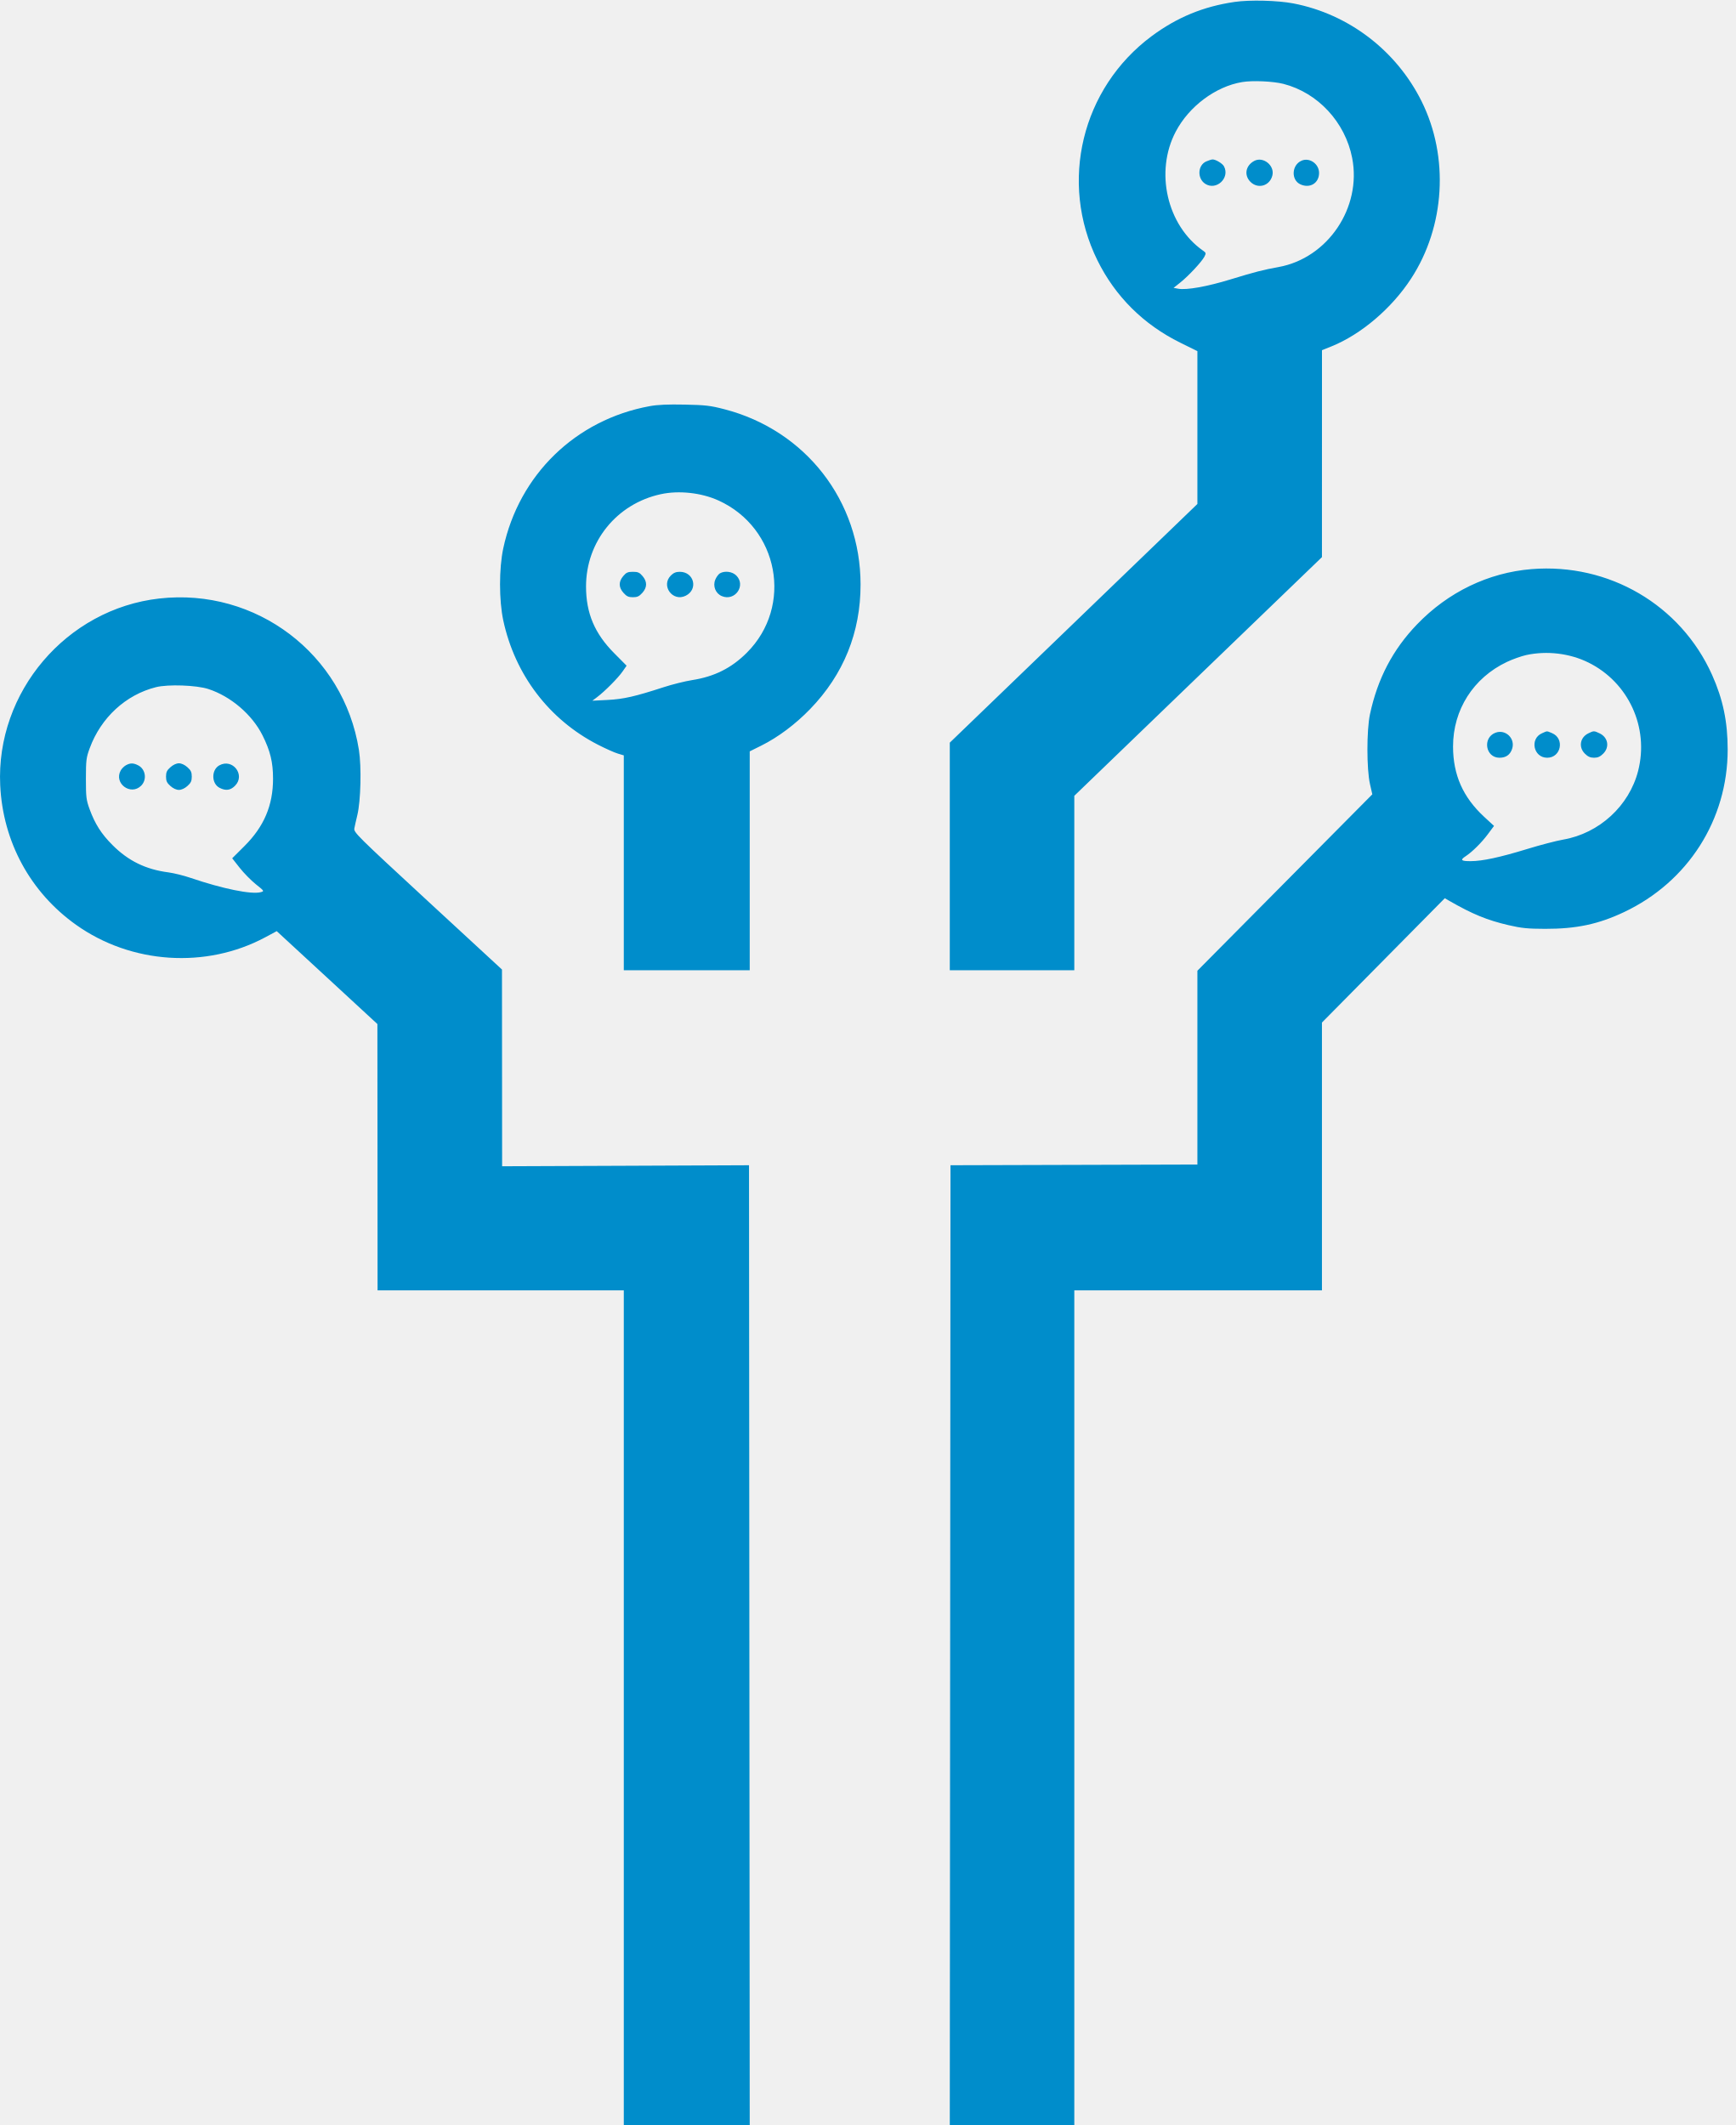
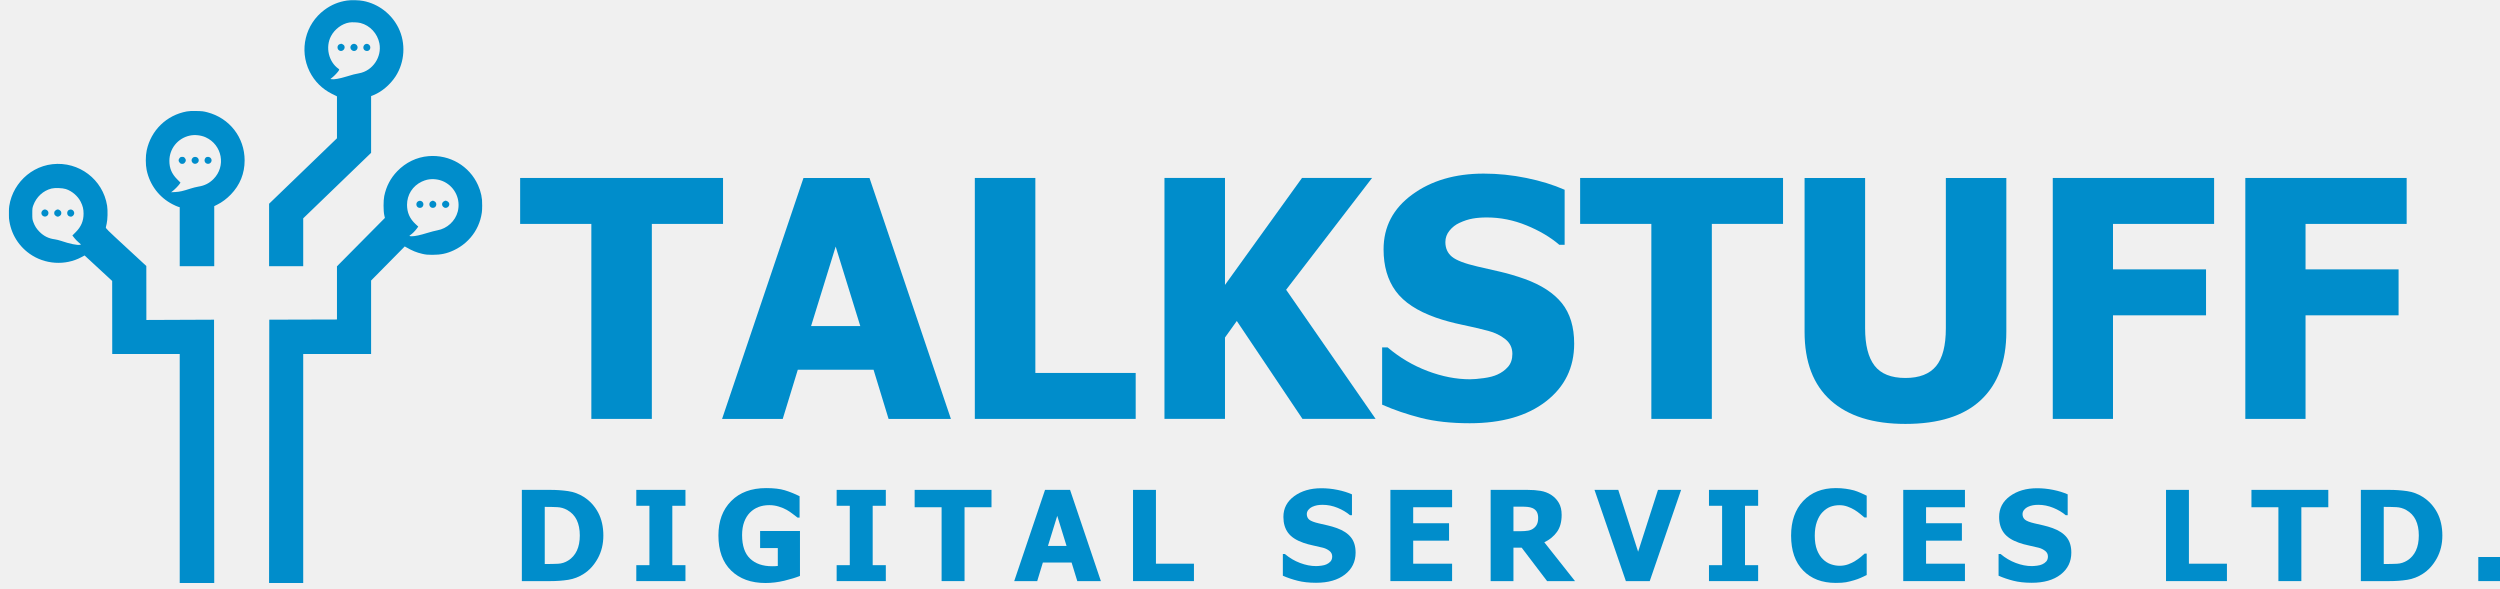
- <svg xmlns="http://www.w3.org/2000/svg" width="49" height="60" viewBox="0 0 49 60" fill="none">
-   <path fill-rule="evenodd" clip-rule="evenodd" d="M34.85 0.055C33.971 0.183 33.226 0.491 32.514 1.019C30.536 2.487 29.892 5.146 30.981 7.351C31.484 8.37 32.281 9.163 33.32 9.676L33.803 9.915V14.23L30.308 17.6L26.813 20.969V27.395H30.328V22.47L33.823 19.1L37.319 15.731L37.32 9.888L37.593 9.778C38.425 9.441 39.289 8.706 39.835 7.867C40.796 6.395 40.912 4.43 40.133 2.862C39.419 1.426 38.075 0.399 36.514 0.097C36.071 0.012 35.284 -0.009 34.85 0.055ZM35.067 2.317C34.317 2.442 33.566 3.003 33.191 3.718C32.596 4.848 32.944 6.365 33.963 7.078C34.049 7.138 34.051 7.15 33.999 7.25C33.921 7.397 33.547 7.797 33.319 7.978L33.13 8.128L33.26 8.152C33.495 8.196 34.078 8.092 34.745 7.887C35.428 7.678 35.66 7.618 36.094 7.54C37.484 7.288 38.447 5.86 38.172 4.459C37.974 3.447 37.203 2.617 36.231 2.368C35.941 2.294 35.357 2.268 35.067 2.317ZM34.055 4.557C33.81 4.663 33.792 5.037 34.023 5.189C34.335 5.393 34.73 5.025 34.553 4.695C34.51 4.615 34.316 4.499 34.23 4.502C34.202 4.502 34.123 4.528 34.055 4.557ZM35.403 4.546C35.162 4.678 35.115 4.949 35.301 5.135C35.513 5.346 35.846 5.25 35.919 4.956C35.991 4.672 35.657 4.406 35.403 4.546ZM36.746 4.536C36.462 4.657 36.441 5.083 36.713 5.206C36.979 5.327 37.236 5.172 37.238 4.887C37.241 4.63 36.972 4.439 36.746 4.536ZM18.341 11.468C16.249 11.852 14.653 13.403 14.207 15.484C14.086 16.054 14.086 16.946 14.207 17.515C14.537 19.053 15.503 20.322 16.884 21.029C17.099 21.139 17.35 21.251 17.443 21.278L17.61 21.328V27.395H21.165V21.215L21.491 21.053C21.968 20.815 22.454 20.451 22.872 20.019C23.815 19.044 24.296 17.856 24.294 16.5C24.292 14.145 22.743 12.15 20.454 11.556C20.055 11.452 19.919 11.436 19.328 11.424C18.854 11.414 18.564 11.427 18.341 11.468ZM18.652 13.954C17.41 14.224 16.544 15.294 16.544 16.559C16.544 17.314 16.787 17.889 17.343 18.447L17.689 18.796L17.575 18.96C17.45 19.141 17.077 19.517 16.86 19.681L16.722 19.785L17.156 19.763C17.608 19.739 17.923 19.667 18.736 19.403C18.975 19.325 19.336 19.235 19.538 19.203C20.167 19.105 20.65 18.863 21.083 18.43C22.399 17.116 21.986 14.904 20.282 14.131C19.797 13.911 19.163 13.842 18.652 13.954ZM43.237 16.069C42.019 16.168 40.879 16.718 40.003 17.63C39.318 18.342 38.889 19.163 38.674 20.171C38.579 20.619 38.579 21.714 38.675 22.138L38.741 22.428L33.803 27.409V32.881L26.833 32.901L26.823 46.451L26.813 60H30.328V36.434H37.319V28.872L39.053 27.117L40.787 25.362L40.919 25.438C41.57 25.812 41.984 25.982 42.586 26.122C42.953 26.207 43.123 26.225 43.618 26.226C44.5 26.228 45.122 26.096 45.846 25.754C47.653 24.9 48.772 23.145 48.773 21.165C48.773 20.376 48.64 19.742 48.331 19.052C47.445 17.079 45.42 15.893 43.237 16.069ZM17.594 16.266C17.46 16.426 17.462 16.584 17.602 16.74C17.689 16.838 17.743 16.863 17.867 16.863C17.991 16.863 18.045 16.838 18.133 16.74C18.272 16.584 18.275 16.426 18.14 16.266C18.055 16.165 18.009 16.145 17.867 16.145C17.725 16.145 17.679 16.165 17.594 16.266ZM18.939 16.249C18.649 16.538 18.991 17.004 19.359 16.82C19.718 16.641 19.594 16.145 19.19 16.145C19.084 16.145 19.014 16.174 18.939 16.249ZM20.322 16.189C20.282 16.213 20.224 16.292 20.193 16.366C20.117 16.548 20.2 16.756 20.377 16.831C20.749 16.987 21.068 16.532 20.785 16.249C20.672 16.137 20.46 16.109 20.322 16.189ZM4.498 16.899C1.875 17.195 -0.12 19.539 0.006 22.175C0.083 23.772 0.856 25.194 2.148 26.113C3.705 27.221 5.817 27.36 7.488 26.465L7.812 26.291L9.233 27.602L10.654 28.914L10.657 32.674L10.659 36.434H17.61V60H21.165L21.155 46.451L21.145 32.901L17.66 32.916L14.175 32.93L14.173 30.153L14.171 27.375L12.076 25.441C10.066 23.584 9.982 23.502 10.004 23.388C10.016 23.323 10.054 23.154 10.088 23.013C10.185 22.611 10.208 21.651 10.132 21.173C9.703 18.467 7.23 16.591 4.498 16.899ZM43.088 18.495C42.948 18.526 42.702 18.613 42.54 18.69C41.593 19.139 41.019 20.041 41.02 21.079C41.021 21.879 41.3 22.509 41.898 23.063L42.177 23.32L42.005 23.551C41.83 23.788 41.562 24.054 41.374 24.177C41.212 24.283 41.246 24.316 41.515 24.315C41.849 24.315 42.347 24.207 43.126 23.968C43.483 23.858 43.936 23.74 44.132 23.706C45.148 23.529 45.993 22.753 46.245 21.767C46.559 20.541 45.975 19.267 44.842 18.707C44.314 18.446 43.673 18.369 43.088 18.495ZM4.404 19.402C3.55 19.617 2.85 20.262 2.533 21.125C2.435 21.389 2.426 21.463 2.425 21.987C2.425 22.509 2.434 22.585 2.53 22.849C2.683 23.266 2.86 23.545 3.175 23.86C3.622 24.308 4.116 24.549 4.755 24.632C4.907 24.652 5.191 24.722 5.386 24.789C6.289 25.096 7.099 25.261 7.36 25.191C7.466 25.163 7.464 25.16 7.221 24.966C7.087 24.858 6.881 24.649 6.766 24.502L6.555 24.234L6.9 23.89C7.454 23.339 7.708 22.739 7.708 21.987C7.708 21.523 7.63 21.201 7.411 20.763C7.118 20.176 6.514 19.66 5.88 19.454C5.543 19.345 4.746 19.317 4.404 19.402ZM42.216 20.689C41.845 20.832 41.936 21.395 42.331 21.395C42.514 21.395 42.633 21.311 42.688 21.143C42.784 20.852 42.502 20.58 42.216 20.689ZM43.533 20.703C43.177 20.857 43.29 21.395 43.678 21.395C44.071 21.395 44.178 20.852 43.814 20.7C43.657 20.635 43.688 20.634 43.533 20.703ZM44.838 20.707C44.604 20.823 44.558 21.096 44.741 21.279C44.826 21.364 44.894 21.395 45.001 21.395C45.108 21.395 45.175 21.364 45.26 21.279C45.446 21.094 45.396 20.819 45.157 20.706C45 20.631 44.992 20.631 44.838 20.707ZM3.554 21.608C3.503 21.636 3.436 21.703 3.408 21.754C3.206 22.117 3.69 22.478 3.985 22.184C4.155 22.014 4.112 21.719 3.902 21.61C3.766 21.54 3.678 21.539 3.554 21.608ZM4.811 21.663C4.712 21.75 4.687 21.803 4.687 21.928C4.687 22.051 4.712 22.105 4.811 22.193C4.887 22.261 4.978 22.303 5.051 22.303C5.123 22.303 5.215 22.261 5.291 22.193C5.389 22.105 5.414 22.051 5.414 21.928C5.414 21.803 5.389 21.75 5.291 21.663C5.215 21.595 5.123 21.552 5.051 21.552C4.978 21.552 4.887 21.595 4.811 21.663ZM6.19 21.611C5.962 21.739 5.967 22.125 6.198 22.244C6.371 22.334 6.505 22.317 6.634 22.187C6.938 21.883 6.566 21.4 6.19 21.611Z" fill="#008DCB" />
+ <svg xmlns="http://www.w3.org/2000/svg" width="208" height="49" viewBox="0 0 208 49" fill="none">
+   <mask id="mask0_357_1767" style="mask-type:luminance" maskUnits="userSpaceOnUse" x="0" y="0" width="41" height="49">
+     <path d="M0.723 0H40.148V48.506H0.723V0Z" fill="white" />
+   </mask>
+   <g mask="url(#mask0_357_1767)">
+     <path fill-rule="evenodd" clip-rule="evenodd" d="M28.881 0.044C28.171 0.148 27.569 0.396 26.993 0.824C25.396 2.01 24.876 4.16 25.755 5.942C26.161 6.766 26.806 7.407 27.644 7.823L28.035 8.016V11.505L22.388 16.952V22.147H25.227V18.165L28.051 15.441L30.875 12.717L30.875 10.356L30.876 7.994L31.096 7.905C31.768 7.633 32.466 7.038 32.908 6.36C33.684 5.17 33.778 3.581 33.149 2.314C32.572 1.153 31.486 0.322 30.225 0.079C29.867 0.009 29.231 -0.007 28.881 0.044ZM29.056 1.873C28.45 1.974 27.843 2.427 27.54 3.006C27.059 3.92 27.341 5.146 28.164 5.722C28.233 5.771 28.235 5.78 28.192 5.861C28.13 5.98 27.828 6.304 27.643 6.45L27.491 6.571L27.595 6.59C27.786 6.626 28.257 6.542 28.796 6.376C29.347 6.207 29.535 6.159 29.885 6.095C31.008 5.891 31.786 4.738 31.565 3.605C31.405 2.787 30.781 2.115 29.996 1.915C29.762 1.855 29.29 1.834 29.056 1.873ZM28.238 3.684C28.041 3.77 28.026 4.072 28.213 4.195C28.465 4.36 28.783 4.063 28.64 3.796C28.606 3.731 28.45 3.637 28.38 3.639C28.357 3.64 28.293 3.66 28.238 3.684ZM29.327 3.675C29.133 3.782 29.095 4.001 29.245 4.151C29.416 4.322 29.685 4.244 29.745 4.007C29.802 3.777 29.533 3.562 29.327 3.675ZM30.413 3.667C30.183 3.765 30.166 4.109 30.386 4.209C30.601 4.307 30.808 4.181 30.81 3.951C30.812 3.744 30.595 3.589 30.413 3.667ZM15.543 9.271C13.854 9.582 12.564 10.836 12.204 12.518C12.106 12.979 12.106 13.699 12.204 14.16C12.47 15.403 13.251 16.43 14.367 17.001C14.54 17.09 14.743 17.18 14.818 17.202L14.953 17.242V22.147H17.825V17.151L18.088 17.02C18.474 16.828 18.866 16.533 19.204 16.184C19.966 15.396 20.354 14.436 20.353 13.339C20.351 11.435 19.1 9.823 17.251 9.342C16.928 9.258 16.818 9.245 16.341 9.236C15.958 9.228 15.724 9.238 15.543 9.271ZM15.795 11.281C14.791 11.499 14.092 12.365 14.092 13.387C14.092 13.997 14.289 14.462 14.737 14.913L15.017 15.195L14.925 15.328C14.824 15.474 14.522 15.778 14.347 15.911L14.235 15.995L14.586 15.977C14.951 15.958 15.206 15.9 15.863 15.686C16.056 15.623 16.347 15.551 16.511 15.525C17.018 15.445 17.409 15.25 17.758 14.9C18.822 13.837 18.489 12.049 17.112 11.424C16.72 11.247 16.207 11.191 15.795 11.281ZM35.656 12.991C34.672 13.071 33.752 13.515 33.044 14.252C32.49 14.829 32.143 15.492 31.97 16.307C31.893 16.669 31.893 17.554 31.971 17.897L32.024 18.131L30.029 20.145L28.035 22.158V26.582L25.219 26.59L22.404 26.598L22.387 48.506H25.227V29.454H30.875V23.34L32.276 21.922L33.676 20.503L33.784 20.565C34.309 20.867 34.644 21.004 35.13 21.118C35.427 21.187 35.565 21.201 35.964 21.202C36.676 21.203 37.179 21.097 37.764 20.82C39.224 20.13 40.127 18.712 40.128 17.111C40.128 16.473 40.021 15.96 39.771 15.403C39.055 13.807 37.42 12.848 35.656 12.991ZM14.94 13.15C14.832 13.279 14.833 13.407 14.947 13.533C15.017 13.613 15.06 13.633 15.161 13.633C15.261 13.633 15.304 13.613 15.375 13.533C15.488 13.407 15.49 13.279 15.381 13.15C15.313 13.068 15.275 13.052 15.161 13.052C15.046 13.052 15.009 13.068 14.94 13.15ZM16.027 13.136C15.792 13.37 16.069 13.747 16.366 13.598C16.656 13.453 16.556 13.052 16.229 13.052C16.144 13.052 16.087 13.075 16.027 13.136ZM17.144 13.088C17.112 13.107 17.065 13.171 17.04 13.23C16.978 13.378 17.045 13.546 17.188 13.607C17.489 13.733 17.747 13.365 17.517 13.136C17.427 13.045 17.255 13.023 17.144 13.088ZM4.36 13.661C2.241 13.901 0.629 15.796 0.731 17.927C0.793 19.218 1.418 20.367 2.461 21.11C3.719 22.006 5.426 22.119 6.776 21.395L7.038 21.255L8.186 22.315L9.333 23.376L9.336 26.415L9.338 29.454H14.953V48.506H17.825L17.817 37.552L17.809 26.598L14.993 26.61L12.177 26.622L12.176 24.377L12.174 22.131L10.482 20.567C8.858 19.066 8.791 19 8.808 18.908C8.818 18.855 8.849 18.719 8.876 18.605C8.955 18.28 8.973 17.503 8.912 17.117C8.565 14.93 6.567 13.412 4.36 13.661ZM35.536 14.953C35.423 14.977 35.224 15.048 35.093 15.11C34.328 15.473 33.865 16.202 33.865 17.041C33.866 17.688 34.091 18.197 34.575 18.645L34.799 18.853L34.661 19.04C34.52 19.231 34.303 19.446 34.151 19.546C34.02 19.631 34.047 19.658 34.265 19.657C34.534 19.657 34.937 19.57 35.567 19.376C35.855 19.287 36.221 19.192 36.379 19.165C37.2 19.021 37.882 18.395 38.086 17.598C38.34 16.606 37.868 15.576 36.953 15.123C36.526 14.912 36.009 14.85 35.536 14.953ZM4.285 15.686C3.594 15.86 3.029 16.38 2.773 17.078C2.694 17.292 2.686 17.352 2.686 17.775C2.686 18.197 2.693 18.258 2.771 18.472C2.893 18.809 3.037 19.034 3.291 19.29C3.652 19.651 4.051 19.846 4.568 19.913C4.69 19.929 4.92 19.986 5.078 20.04C5.807 20.288 6.461 20.422 6.672 20.365C6.758 20.342 6.756 20.34 6.56 20.183C6.451 20.096 6.285 19.927 6.192 19.808L6.022 19.591L6.301 19.313C6.748 18.868 6.953 18.383 6.953 17.775C6.953 17.4 6.891 17.14 6.714 16.786C6.477 16.311 5.989 15.894 5.477 15.728C5.204 15.639 4.56 15.616 4.285 15.686ZM34.831 16.726C34.531 16.841 34.605 17.296 34.925 17.296C35.072 17.296 35.168 17.229 35.213 17.093C35.29 16.858 35.062 16.638 34.831 16.726ZM35.895 16.736C35.608 16.862 35.699 17.296 36.012 17.296C36.33 17.296 36.416 16.858 36.122 16.735C35.995 16.682 36.02 16.682 35.895 16.736ZM36.95 16.741C36.761 16.834 36.723 17.055 36.871 17.203C36.94 17.272 36.995 17.296 37.081 17.296C37.167 17.296 37.222 17.272 37.291 17.203C37.441 17.053 37.4 16.831 37.207 16.74C37.081 16.679 37.074 16.679 36.95 16.741ZM3.598 17.468C3.556 17.491 3.502 17.545 3.479 17.587C3.317 17.881 3.707 18.172 3.945 17.934C4.083 17.797 4.049 17.559 3.878 17.47C3.769 17.413 3.698 17.413 3.598 17.468ZM4.613 17.513C4.533 17.584 4.513 17.627 4.513 17.727C4.513 17.827 4.533 17.87 4.613 17.941C4.674 17.996 4.748 18.03 4.807 18.03C4.865 18.03 4.939 17.996 5.001 17.941C5.08 17.87 5.1 17.827 5.1 17.727C5.1 17.627 5.08 17.584 5.001 17.513C4.939 17.458 4.865 17.424 4.807 17.424C4.748 17.424 4.674 17.458 4.613 17.513ZM5.726 17.471C5.543 17.575 5.547 17.887 5.734 17.983C5.874 18.055 5.981 18.041 6.085 17.937C6.332 17.691 6.031 17.3 5.726 17.471Z" fill="#008DCB" />
+   </g>
+   <path d="M49.2 34.853V18.63H43.276V14.807H60.157V18.63H54.233V34.853H49.2Z" fill="#008DCB" />
+   <path d="M60.077 34.853L66.849 14.807H72.342L79.115 34.853H73.929L72.679 30.76H66.378L65.124 34.853H60.077ZM71.575 27.127L69.528 20.516L67.482 27.127H71.575Z" fill="#008DCB" />
+   <path d="M94.489 34.852H81.105V14.806H86.141V31.029H94.489V34.852Z" fill="#008DCB" />
+   <path d="M114.451 34.852H108.366L102.902 26.706L101.919 28.08V34.852H96.883V14.806H101.919V23.705L108.326 14.806H114.155L107.006 24.107L114.451 34.852Z" fill="#008DCB" />
+   <path d="M122.276 35.214C120.741 35.214 119.393 35.066 118.231 34.772C117.068 34.475 115.988 34.107 114.993 33.668V28.902H115.449C116.455 29.756 117.564 30.411 118.775 30.869C119.986 31.327 121.162 31.556 122.302 31.556C122.589 31.556 122.968 31.525 123.439 31.461C123.911 31.398 124.291 31.299 124.579 31.165C124.927 31.011 125.222 30.798 125.463 30.525C125.706 30.25 125.829 29.888 125.829 29.44C125.829 28.938 125.631 28.53 125.237 28.215C124.842 27.901 124.371 27.673 123.822 27.528C123.14 27.348 122.41 27.177 121.633 27.017C120.858 26.856 120.135 26.658 119.462 26.424C117.91 25.876 116.796 25.141 116.122 24.217C115.449 23.294 115.113 22.137 115.113 20.745C115.113 18.869 115.907 17.35 117.496 16.188C119.084 15.025 121.068 14.444 123.446 14.444C124.639 14.444 125.826 14.567 127.006 14.81C128.187 15.051 129.244 15.378 130.178 15.789V20.365H129.732C128.988 19.729 128.08 19.192 127.006 18.753C125.933 18.313 124.832 18.092 123.702 18.092C123.263 18.092 122.868 18.124 122.518 18.187C122.167 18.248 121.799 18.369 121.414 18.549C121.1 18.693 120.827 18.906 120.599 19.188C120.37 19.471 120.255 19.788 120.255 20.138C120.255 20.65 120.436 21.058 120.8 21.359C121.165 21.659 121.868 21.929 122.909 22.17C123.581 22.324 124.229 22.473 124.853 22.616C125.476 22.761 126.143 22.958 126.852 23.208C128.243 23.711 129.277 24.385 129.955 25.233C130.632 26.081 130.971 27.201 130.971 28.592C130.971 30.585 130.187 32.187 128.621 33.398C127.057 34.609 124.942 35.214 122.276 35.214Z" fill="#008DCB" />
+   <path d="M137.392 34.852V18.628H131.467V14.806H148.349V18.628H142.424V34.852H137.392Z" fill="#008DCB" />
+   <path d="M158.529 35.27C155.836 35.27 153.765 34.619 152.316 33.318C150.866 32.017 150.141 30.115 150.141 27.609V14.807H155.177V27.313C155.177 28.705 155.439 29.742 155.963 30.424C156.489 31.106 157.345 31.447 158.529 31.447C159.685 31.447 160.536 31.12 161.08 30.464C161.622 29.809 161.895 28.759 161.895 27.313V14.807H166.927V27.598C166.927 30.067 166.22 31.962 164.808 33.285C163.394 34.608 161.301 35.27 158.529 35.27Z" fill="#008DCB" />
+   <path d="M184.214 18.63H175.801V22.412H183.542V26.235H175.801V34.853H170.79V14.807H184.214V18.63Z" fill="#008DCB" />
+   <path d="M200.234 18.63H191.821V22.412H199.562V26.235H191.821V34.853H186.811V14.807H200.234V18.63Z" fill="#008DCB" />
+   <path d="M50.199 44.561C50.199 45.266 50.044 45.899 49.735 46.459C49.426 47.018 49.035 47.448 48.562 47.747C48.168 48.002 47.739 48.167 47.274 48.241C46.809 48.313 46.316 48.348 45.795 48.348H43.418V40.758H45.772C46.305 40.758 46.805 40.793 47.27 40.862C47.738 40.929 48.175 41.092 48.581 41.352C49.082 41.673 49.477 42.103 49.766 42.644C50.054 43.187 50.199 43.825 50.199 44.561ZM48.24 44.546C48.24 44.045 48.154 43.617 47.983 43.261C47.812 42.907 47.547 42.629 47.19 42.43C46.931 42.287 46.661 42.209 46.377 42.196C46.094 42.181 45.754 42.173 45.361 42.173H45.323V46.926H45.361C45.788 46.926 46.148 46.919 46.442 46.903C46.736 46.888 47.016 46.798 47.282 46.631C47.593 46.435 47.831 46.162 47.995 45.815C48.158 45.468 48.24 45.044 48.24 44.546Z" fill="#008DCB" />
+   <path d="M57.03 48.348H52.94V47.022H54.032V42.081H52.94V40.758H57.03V42.081H55.937V47.022H57.03V48.348Z" fill="#008DCB" />
+   <path d="M66.557 47.916C66.224 48.052 65.792 48.184 65.261 48.315C64.729 48.442 64.205 48.506 63.69 48.506C62.495 48.506 61.544 48.163 60.834 47.475C60.125 46.788 59.772 45.811 59.772 44.546C59.772 43.356 60.125 42.402 60.834 41.687C61.544 40.969 62.514 40.609 63.743 40.609C64.379 40.609 64.895 40.67 65.292 40.789C65.691 40.91 66.102 41.075 66.526 41.284V43.063H66.354C66.262 42.992 66.129 42.89 65.959 42.76C65.787 42.628 65.62 42.515 65.457 42.423C65.267 42.315 65.047 42.223 64.797 42.147C64.546 42.068 64.282 42.028 64.004 42.028C63.676 42.028 63.379 42.08 63.111 42.181C62.842 42.284 62.603 42.44 62.394 42.649C62.192 42.854 62.032 43.113 61.915 43.427C61.8 43.739 61.742 44.102 61.742 44.516C61.742 45.403 61.964 46.057 62.409 46.478C62.854 46.9 63.461 47.111 64.234 47.111C64.303 47.111 64.381 47.11 64.472 47.107C64.564 47.102 64.644 47.096 64.713 47.088V45.6H63.241V44.178H66.557V47.916Z" fill="#008DCB" />
+   <path d="M73.7 48.348H69.609V47.022H70.702V42.081H69.609V40.758H73.7V42.081H72.607V47.022H73.7V48.348Z" fill="#008DCB" />
+   <path d="M78.341 48.348V42.203H76.099V40.758H82.493V42.203H80.25V48.348H78.341Z" fill="#008DCB" />
+   <path d="M84.383 48.348L86.947 40.758H89.029L91.593 48.348H89.631L89.155 46.8H86.767L86.296 48.348H84.383ZM88.737 45.423L87.963 42.916L87.189 45.423H88.737Z" fill="#008DCB" />
+   <path d="M99.336 48.348H94.268V40.758H96.174V46.899H99.336V48.348Z" fill="#008DCB" />
+   <path d="M109.493 48.487C108.91 48.487 108.398 48.43 107.959 48.318C107.519 48.206 107.11 48.067 106.733 47.9V46.095H106.905C107.286 46.417 107.704 46.665 108.163 46.838C108.623 47.013 109.068 47.099 109.5 47.099C109.61 47.099 109.754 47.087 109.934 47.065C110.112 47.041 110.256 47.005 110.363 46.953C110.495 46.895 110.608 46.814 110.7 46.712C110.792 46.607 110.838 46.469 110.838 46.298C110.838 46.109 110.763 45.956 110.612 45.838C110.464 45.718 110.286 45.63 110.079 45.573C109.82 45.507 109.544 45.443 109.247 45.382C108.953 45.32 108.68 45.246 108.427 45.156C107.839 44.949 107.417 44.671 107.162 44.32C106.906 43.97 106.779 43.532 106.779 43.005C106.779 42.295 107.079 41.72 107.68 41.28C108.282 40.841 109.034 40.621 109.934 40.621C110.386 40.621 110.835 40.667 111.283 40.759C111.729 40.849 112.13 40.972 112.483 41.13V42.863H112.318C112.034 42.621 111.689 42.417 111.283 42.25C110.877 42.084 110.46 42.001 110.033 42.001C109.865 42.001 109.713 42.014 109.581 42.039C109.451 42.062 109.313 42.107 109.167 42.173C109.046 42.23 108.943 42.311 108.856 42.419C108.769 42.524 108.726 42.643 108.726 42.775C108.726 42.969 108.795 43.124 108.933 43.239C109.071 43.352 109.336 43.453 109.73 43.545C109.985 43.605 110.231 43.66 110.466 43.714C110.704 43.768 110.957 43.843 111.225 43.937C111.752 44.128 112.143 44.385 112.398 44.707C112.656 45.027 112.786 45.451 112.786 45.98C112.786 46.734 112.489 47.34 111.896 47.801C111.303 48.259 110.502 48.487 109.493 48.487Z" fill="#008DCB" />
+   <path d="M115.681 48.348V40.758H120.814V42.203H117.578V43.533H120.561V44.983H117.578V46.899H120.814V48.348H115.681Z" fill="#008DCB" />
+   <path d="M131.041 48.348H128.718L126.602 45.565H125.919V48.348H124.022V40.758H127.077C127.496 40.758 127.861 40.785 128.173 40.839C128.488 40.89 128.777 40.999 129.044 41.164C129.314 41.339 129.529 41.559 129.688 41.828C129.849 42.094 129.929 42.432 129.929 42.843C129.929 43.424 129.799 43.896 129.538 44.258C129.277 44.618 128.927 44.906 128.488 45.12L131.041 48.348ZM127.974 43.081C127.974 42.892 127.937 42.728 127.863 42.59C127.788 42.452 127.667 42.347 127.499 42.272C127.378 42.221 127.246 42.19 127.1 42.176C126.954 42.161 126.772 42.153 126.556 42.153H125.919V44.197H126.464C126.729 44.197 126.954 44.181 127.138 44.151C127.324 44.118 127.481 44.049 127.61 43.944C127.733 43.85 127.823 43.736 127.882 43.602C127.943 43.47 127.974 43.296 127.974 43.081Z" fill="#008DCB" />
+   <path d="M139.868 40.758L137.258 48.348H135.272L132.662 40.758H134.64L136.292 45.903L137.944 40.758H139.868Z" fill="#008DCB" />
+   <path d="M146.277 48.348H142.187V47.022H143.279V42.081H142.187V40.758H146.277V42.081H145.184V47.022H146.277V48.348Z" fill="#008DCB" />
+   <path d="M152.737 48.498C151.597 48.498 150.692 48.155 150.023 47.467C149.353 46.777 149.019 45.809 149.019 44.562C149.019 43.358 149.353 42.399 150.023 41.683C150.695 40.968 151.601 40.609 152.741 40.609C153.042 40.609 153.313 40.628 153.554 40.663C153.796 40.697 154.029 40.743 154.252 40.801C154.425 40.853 154.613 40.923 154.815 41.012C155.019 41.102 155.184 41.179 155.31 41.242V43.051H155.118C155.026 42.97 154.909 42.873 154.769 42.76C154.631 42.645 154.474 42.533 154.298 42.423C154.121 42.315 153.926 42.223 153.711 42.147C153.498 42.07 153.278 42.032 153.048 42.032C152.772 42.032 152.519 42.076 152.289 42.162C152.061 42.249 151.842 42.4 151.633 42.614C151.444 42.806 151.289 43.069 151.169 43.4C151.049 43.73 150.989 44.119 150.989 44.565C150.989 45.039 151.052 45.436 151.177 45.758C151.302 46.078 151.467 46.336 151.672 46.532C151.868 46.724 152.088 46.862 152.331 46.946C152.573 47.03 152.816 47.072 153.059 47.072C153.309 47.072 153.548 47.032 153.776 46.95C154.003 46.865 154.195 46.773 154.351 46.67C154.522 46.566 154.671 46.459 154.8 46.352C154.93 46.242 155.042 46.145 155.137 46.06H155.31V47.843C155.172 47.91 155.011 47.985 154.827 48.069C154.643 48.152 154.453 48.221 154.259 48.276C154.021 48.348 153.799 48.403 153.592 48.441C153.385 48.479 153.1 48.498 152.737 48.498Z" fill="#008DCB" />
+   <path d="M158.35 48.348V40.758H163.483V42.203H160.248V43.533H163.23V44.983H160.248V46.899H163.483V48.348H158.35Z" fill="#008DCB" />
+   <path d="M169.041 48.487C168.459 48.487 167.947 48.43 167.508 48.318C167.068 48.206 166.659 48.067 166.281 47.9V46.095H166.454C166.834 46.417 167.253 46.665 167.711 46.838C168.171 47.013 168.617 47.099 169.049 47.099C169.158 47.099 169.303 47.087 169.482 47.065C169.661 47.041 169.804 47.005 169.912 46.953C170.044 46.895 170.157 46.814 170.249 46.712C170.341 46.607 170.387 46.469 170.387 46.298C170.387 46.109 170.311 45.956 170.161 45.838C170.012 45.718 169.835 45.63 169.628 45.573C169.369 45.507 169.092 45.443 168.796 45.382C168.502 45.32 168.229 45.246 167.976 45.156C167.387 44.949 166.966 44.671 166.711 44.32C166.455 43.97 166.327 43.532 166.327 43.005C166.327 42.295 166.627 41.72 167.228 41.28C167.831 40.841 168.582 40.621 169.482 40.621C169.935 40.621 170.384 40.667 170.832 40.759C171.278 40.849 171.679 40.972 172.031 41.13V42.863H171.867C171.583 42.621 171.238 42.417 170.832 42.25C170.425 42.084 170.008 42.001 169.582 42.001C169.413 42.001 169.262 42.014 169.13 42.039C168.999 42.062 168.861 42.107 168.716 42.173C168.595 42.23 168.491 42.311 168.405 42.419C168.318 42.524 168.275 42.643 168.275 42.775C168.275 42.969 168.344 43.124 168.482 43.239C168.62 43.352 168.885 43.453 169.279 43.545C169.534 43.605 169.779 43.66 170.015 43.714C170.253 43.768 170.506 43.843 170.774 43.937C171.3 44.128 171.691 44.385 171.947 44.707C172.205 45.027 172.334 45.451 172.334 45.98C172.334 46.734 172.037 47.34 171.445 47.801C170.852 48.259 170.051 48.487 169.041 48.487Z" fill="#008DCB" />
+   <path d="M185.281 48.348H180.213V40.758H182.118V46.899H185.281V48.348Z" fill="#008DCB" />
+   <path d="M189.563 48.348V42.203H187.321V40.758H193.715V42.203H191.472V48.348H189.563Z" fill="#008DCB" />
+   <path d="M203.204 44.561C203.204 45.266 203.049 45.899 202.74 46.459C202.43 47.018 202.039 47.448 201.567 47.747C201.173 48.002 200.744 48.167 200.279 48.241C199.813 48.313 199.321 48.348 198.799 48.348H196.423V40.758H198.776C199.31 40.758 199.809 40.793 200.275 40.862C200.743 40.929 201.18 41.092 201.586 41.352C202.086 41.673 202.481 42.103 202.771 42.644C203.059 43.187 203.204 43.825 203.204 44.561ZM201.245 44.546C201.245 44.045 201.159 43.617 200.988 43.261C200.817 42.907 200.552 42.629 200.195 42.43C199.936 42.287 199.666 42.209 199.382 42.196C199.098 42.181 198.759 42.173 198.366 42.173H198.328V46.926H198.366C198.793 46.926 199.153 46.919 199.447 46.903C199.74 46.888 200.02 46.798 200.287 46.631C200.598 46.435 200.836 46.162 201 45.815C201.163 45.468 201.245 45.044 201.245 44.546Z" fill="#008DCB" />
+   <path d="M208 48.347H206.194V46.343H208V48.347Z" fill="#008DCB" />
</svg>
